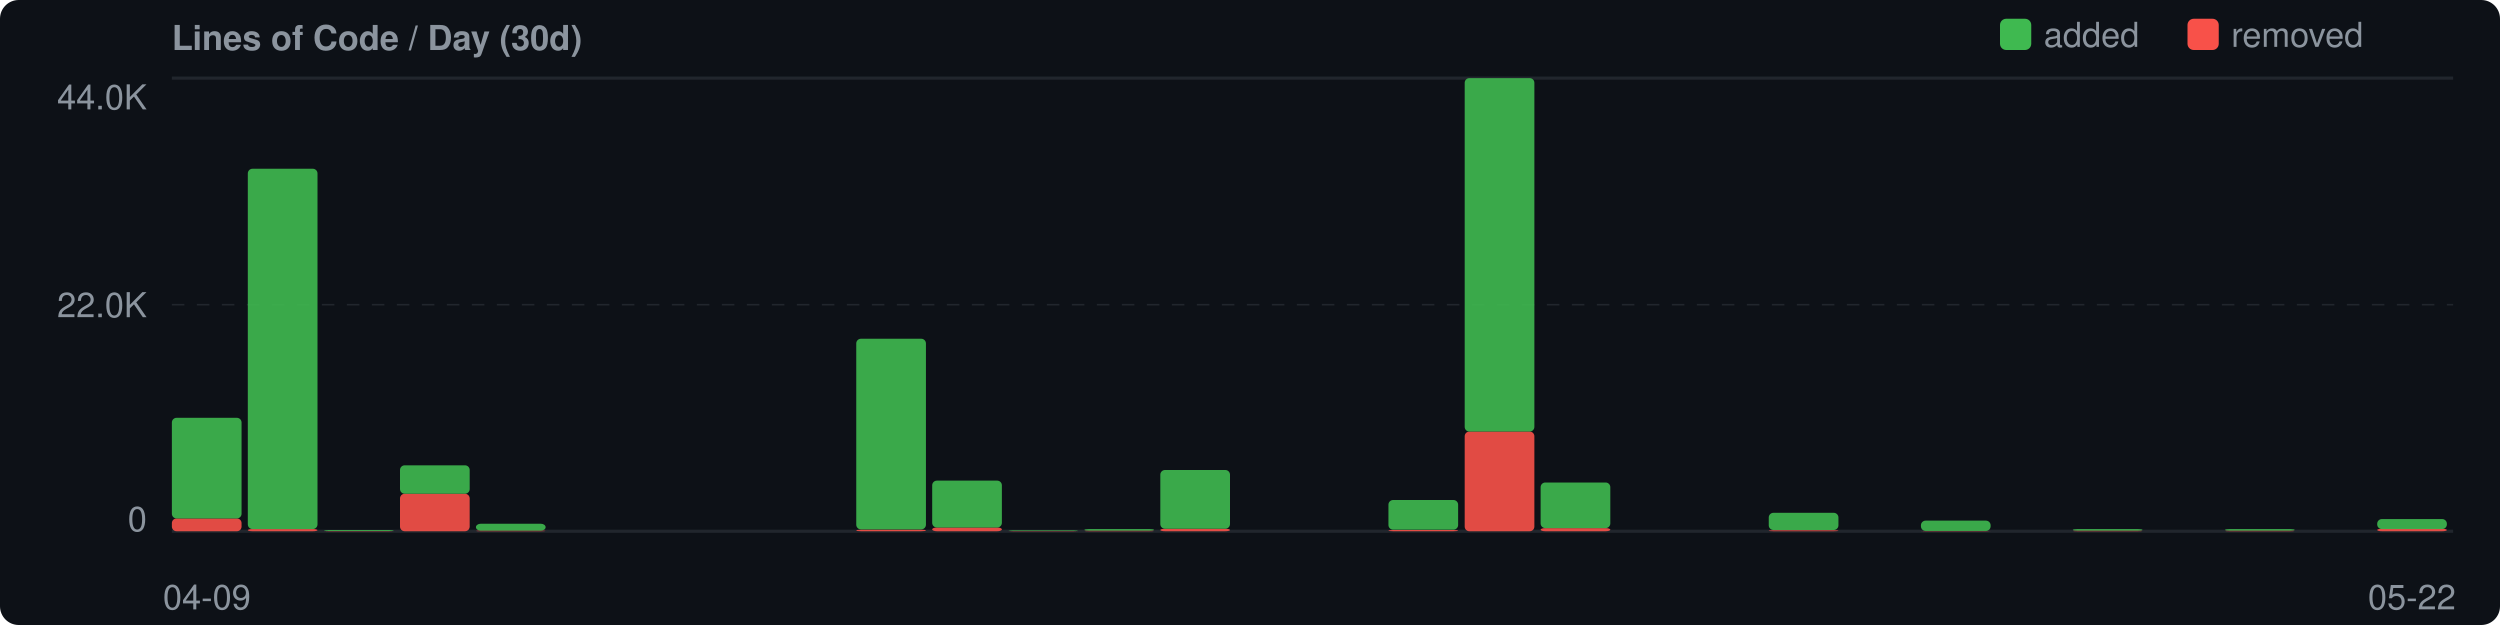
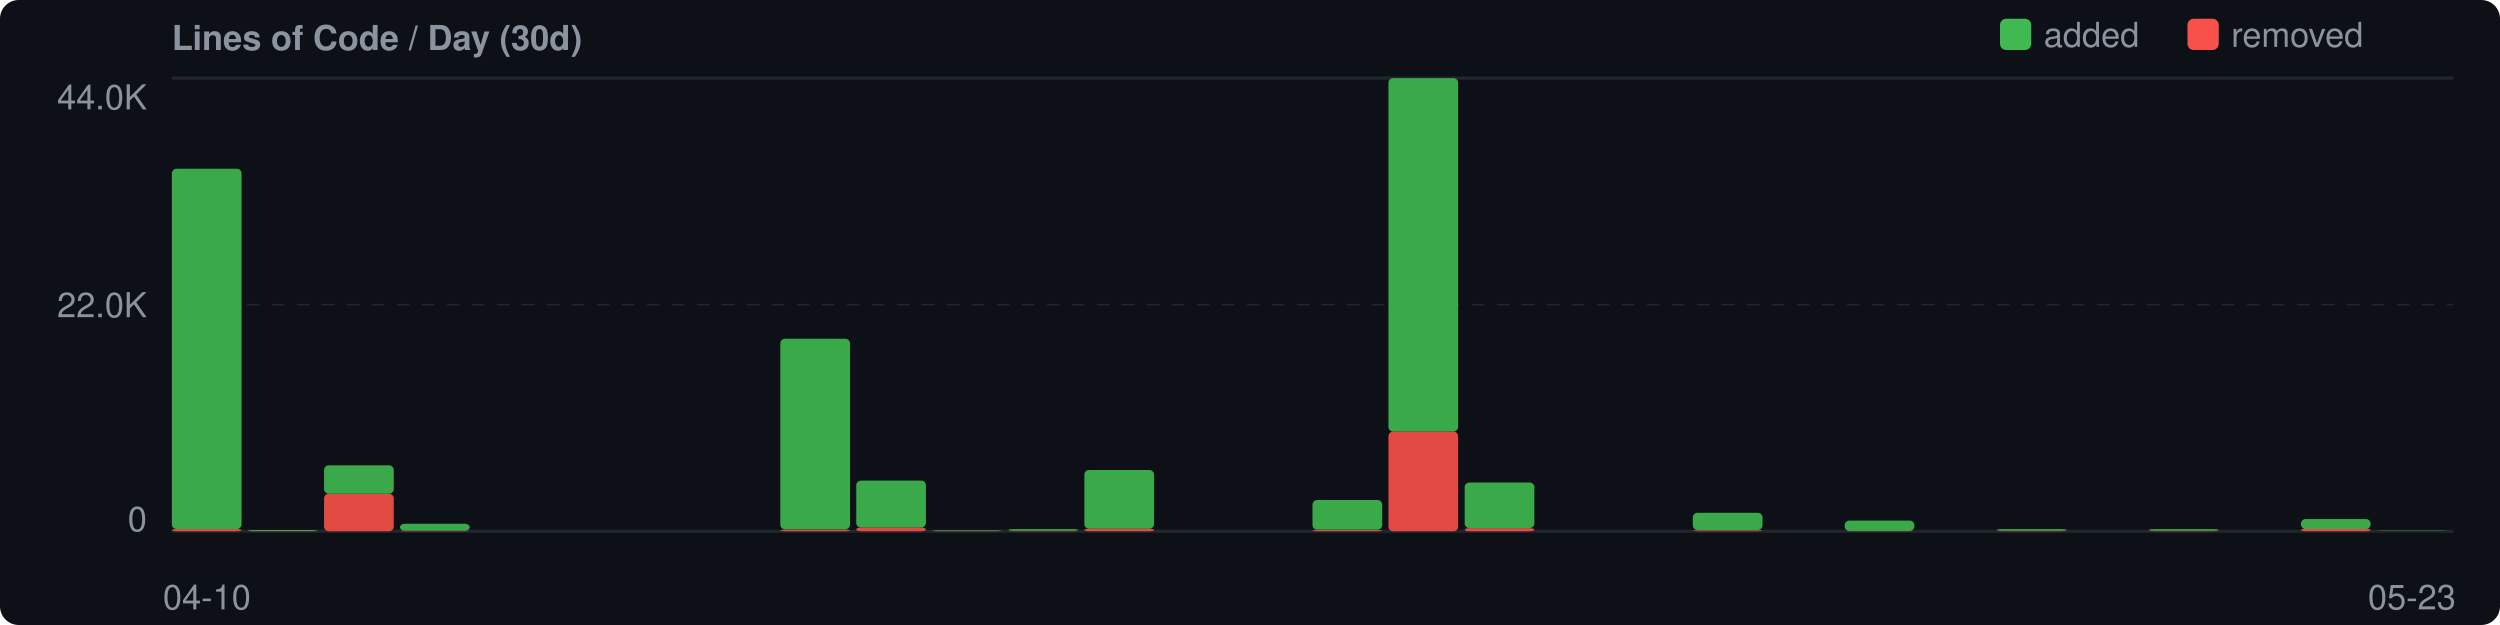
<svg xmlns="http://www.w3.org/2000/svg" width="800" height="200" viewBox="0 0 800 200">
  <rect width="800" height="200" fill="#0d1117" rx="6" />
  <style>text { font-family: system-ui, -apple-system, 'Segoe UI', Helvetica, Arial, sans-serif; fill: #8b949e; font-size: 11px; }</style>
  <text x="55" y="16" fill="#c9d1d9" font-size="13" font-weight="600">Lines of Code / Day (30d)</text>
  <rect x="640" y="6" width="10" height="10" fill="#3fb950" rx="2" />
  <text x="654" y="15" font-size="10" fill="#c9d1d9">added</text>
  <rect x="700" y="6" width="10" height="10" fill="#f85149" rx="2" />
  <text x="714" y="15" font-size="10" fill="#c9d1d9">removed</text>
  <text x="47" y="35" text-anchor="end" font-size="10">44.0K</text>
  <text x="47" y="170" text-anchor="end" font-size="10">0</text>
  <line x1="55" y1="25" x2="785" y2="25" stroke="#21262d" stroke-width="1" />
  <line x1="55" y1="170" x2="785" y2="170" stroke="#21262d" stroke-width="1" />
  <line x1="55" y1="97.5" x2="785" y2="97.5" stroke="#21262d" stroke-width="0.5" stroke-dasharray="4,4" />
  <text x="47" y="101.5" text-anchor="end" font-size="10">22.0K</text>
-   <rect x="55.0" y="165.9" width="22.3" height="4.1" fill="#f85149" rx="1.5" opacity="0.9" />
-   <rect x="55.0" y="133.7" width="22.3" height="32.2" fill="#3fb950" rx="1.5" opacity="0.9" />
-   <text x="66.2" y="195" text-anchor="middle" font-size="10">04-09</text>
-   <rect x="79.3" y="169.3" width="22.3" height="0.7" fill="#f85149" rx="1.5" opacity="0.9" />
-   <rect x="79.3" y="54.0" width="22.3" height="115.3" fill="#3fb950" rx="1.5" opacity="0.9" />
-   <rect x="103.7" y="169.9" width="22.3" height="0.1" fill="#f85149" rx="1.5" opacity="0.9" />
-   <rect x="103.7" y="169.6" width="22.3" height="0.3" fill="#3fb950" rx="1.5" opacity="0.9" />
-   <rect x="128.0" y="158.0" width="22.3" height="12.0" fill="#f85149" rx="1.5" opacity="0.9" />
-   <rect x="128.0" y="148.9" width="22.3" height="9.1" fill="#3fb950" rx="1.5" opacity="0.9" />
-   <rect x="152.3" y="169.8" width="22.3" height="0.2" fill="#f85149" rx="1.5" opacity="0.9" />
-   <rect x="152.3" y="167.6" width="22.3" height="2.2" fill="#3fb950" rx="1.5" opacity="0.9" />
-   <rect x="225.3" y="170.0" width="22.3" height="0.0" fill="#f85149" rx="1.5" opacity="0.9" />
-   <rect x="225.3" y="169.9" width="22.3" height="0.0" fill="#3fb950" rx="1.5" opacity="0.9" />
-   <rect x="274.0" y="169.5" width="22.3" height="0.5" fill="#f85149" rx="1.5" opacity="0.9" />
-   <rect x="274.0" y="108.4" width="22.3" height="61.0" fill="#3fb950" rx="1.5" opacity="0.9" />
-   <rect x="298.3" y="168.8" width="22.3" height="1.2" fill="#f85149" rx="1.5" opacity="0.9" />
-   <rect x="298.3" y="153.8" width="22.3" height="15.0" fill="#3fb950" rx="1.5" opacity="0.9" />
-   <rect x="322.7" y="169.9" width="22.3" height="0.1" fill="#f85149" rx="1.5" opacity="0.9" />
-   <rect x="322.7" y="169.7" width="22.3" height="0.2" fill="#3fb950" rx="1.5" opacity="0.9" />
-   <rect x="347.0" y="169.8" width="22.3" height="0.2" fill="#f85149" rx="1.5" opacity="0.9" />
-   <rect x="347.0" y="169.3" width="22.3" height="0.5" fill="#3fb950" rx="1.5" opacity="0.9" />
-   <rect x="371.3" y="169.2" width="22.3" height="0.8" fill="#f85149" rx="1.5" opacity="0.9" />
-   <rect x="371.3" y="150.4" width="22.3" height="18.8" fill="#3fb950" rx="1.5" opacity="0.9" />
-   <rect x="444.3" y="169.6" width="22.3" height="0.4" fill="#f85149" rx="1.5" opacity="0.9" />
-   <rect x="444.3" y="160.0" width="22.3" height="9.5" fill="#3fb950" rx="1.5" opacity="0.9" />
-   <rect x="468.7" y="138.1" width="22.3" height="31.9" fill="#f85149" rx="1.5" opacity="0.9" />
-   <rect x="468.7" y="25.0" width="22.3" height="113.1" fill="#3fb950" rx="1.5" opacity="0.9" />
-   <rect x="493.0" y="169.0" width="22.3" height="1.0" fill="#f85149" rx="1.5" opacity="0.9" />
-   <rect x="493.0" y="154.4" width="22.3" height="14.6" fill="#3fb950" rx="1.5" opacity="0.9" />
-   <rect x="517.3" y="170.0" width="22.3" height="0.0" fill="#f85149" rx="1.5" opacity="0.9" />
-   <rect x="517.3" y="170.0" width="22.3" height="0.0" fill="#3fb950" rx="1.5" opacity="0.9" />
-   <rect x="566.0" y="169.7" width="22.3" height="0.3" fill="#f85149" rx="1.5" opacity="0.9" />
-   <rect x="566.0" y="164.1" width="22.3" height="5.5" fill="#3fb950" rx="1.5" opacity="0.9" />
-   <rect x="614.7" y="169.9" width="22.3" height="0.1" fill="#f85149" rx="1.5" opacity="0.9" />
-   <rect x="614.7" y="166.6" width="22.3" height="3.3" fill="#3fb950" rx="1.5" opacity="0.9" />
-   <rect x="663.3" y="169.8" width="22.3" height="0.2" fill="#f85149" rx="1.5" opacity="0.9" />
-   <rect x="663.3" y="169.3" width="22.3" height="0.5" fill="#3fb950" rx="1.5" opacity="0.9" />
-   <rect x="712.0" y="169.8" width="22.3" height="0.2" fill="#f85149" rx="1.5" opacity="0.9" />
-   <rect x="712.0" y="169.3" width="22.3" height="0.5" fill="#3fb950" rx="1.5" opacity="0.9" />
-   <rect x="760.7" y="169.2" width="22.3" height="0.8" fill="#f85149" rx="1.5" opacity="0.9" />
-   <rect x="760.7" y="166.1" width="22.3" height="3.2" fill="#3fb950" rx="1.5" opacity="0.9" />
-   <text x="771.8" y="195" text-anchor="middle" font-size="10">05-22</text>
+   <rect x="55.0" y="169.3" width="22.3" height="0.7" fill="#f85149" rx="1.5" opacity="0.9" />
+   <rect x="55.0" y="54.0" width="22.3" height="115.3" fill="#3fb950" rx="1.5" opacity="0.9" />
+   <text x="66.2" y="195" text-anchor="middle" font-size="10">04-10</text>
+   <rect x="79.3" y="169.9" width="22.3" height="0.1" fill="#f85149" rx="1.5" opacity="0.9" />
+   <rect x="79.3" y="169.6" width="22.3" height="0.3" fill="#3fb950" rx="1.5" opacity="0.9" />
+   <rect x="103.7" y="158.0" width="22.3" height="12.0" fill="#f85149" rx="1.5" opacity="0.9" />
+   <rect x="103.7" y="148.9" width="22.3" height="9.1" fill="#3fb950" rx="1.5" opacity="0.9" />
+   <rect x="128.0" y="169.8" width="22.3" height="0.2" fill="#f85149" rx="1.5" opacity="0.9" />
+   <rect x="128.0" y="167.6" width="22.3" height="2.2" fill="#3fb950" rx="1.5" opacity="0.9" />
+   <rect x="201.0" y="170.0" width="22.3" height="0.0" fill="#f85149" rx="1.5" opacity="0.9" />
+   <rect x="201.0" y="169.9" width="22.3" height="0.0" fill="#3fb950" rx="1.5" opacity="0.9" />
+   <rect x="249.7" y="169.5" width="22.3" height="0.5" fill="#f85149" rx="1.5" opacity="0.9" />
+   <rect x="249.7" y="108.4" width="22.3" height="61.0" fill="#3fb950" rx="1.5" opacity="0.9" />
+   <rect x="274.0" y="168.8" width="22.3" height="1.2" fill="#f85149" rx="1.5" opacity="0.9" />
+   <rect x="274.0" y="153.8" width="22.3" height="15.0" fill="#3fb950" rx="1.5" opacity="0.9" />
+   <rect x="298.3" y="169.9" width="22.3" height="0.1" fill="#f85149" rx="1.5" opacity="0.9" />
+   <rect x="298.3" y="169.7" width="22.3" height="0.2" fill="#3fb950" rx="1.5" opacity="0.9" />
+   <rect x="322.7" y="169.8" width="22.3" height="0.2" fill="#f85149" rx="1.5" opacity="0.9" />
+   <rect x="322.7" y="169.3" width="22.3" height="0.5" fill="#3fb950" rx="1.5" opacity="0.9" />
+   <rect x="347.0" y="169.2" width="22.3" height="0.8" fill="#f85149" rx="1.5" opacity="0.9" />
+   <rect x="347.0" y="150.4" width="22.3" height="18.8" fill="#3fb950" rx="1.5" opacity="0.9" />
+   <rect x="420.0" y="169.6" width="22.3" height="0.4" fill="#f85149" rx="1.5" opacity="0.9" />
+   <rect x="420.0" y="160.0" width="22.3" height="9.5" fill="#3fb950" rx="1.5" opacity="0.9" />
+   <rect x="444.3" y="138.1" width="22.3" height="31.9" fill="#f85149" rx="1.5" opacity="0.9" />
+   <rect x="444.3" y="25.0" width="22.3" height="113.1" fill="#3fb950" rx="1.5" opacity="0.9" />
+   <rect x="468.7" y="169.0" width="22.3" height="1.0" fill="#f85149" rx="1.5" opacity="0.9" />
+   <rect x="468.7" y="154.4" width="22.3" height="14.6" fill="#3fb950" rx="1.5" opacity="0.9" />
+   <rect x="493.0" y="170.0" width="22.3" height="0.0" fill="#f85149" rx="1.5" opacity="0.9" />
+   <rect x="493.0" y="170.0" width="22.3" height="0.0" fill="#3fb950" rx="1.5" opacity="0.9" />
+   <rect x="541.7" y="169.7" width="22.3" height="0.3" fill="#f85149" rx="1.5" opacity="0.9" />
+   <rect x="541.7" y="164.1" width="22.3" height="5.5" fill="#3fb950" rx="1.5" opacity="0.9" />
+   <rect x="590.3" y="169.9" width="22.3" height="0.1" fill="#f85149" rx="1.5" opacity="0.9" />
+   <rect x="590.3" y="166.6" width="22.3" height="3.3" fill="#3fb950" rx="1.5" opacity="0.9" />
+   <rect x="639.0" y="169.8" width="22.3" height="0.2" fill="#f85149" rx="1.5" opacity="0.9" />
+   <rect x="639.0" y="169.3" width="22.3" height="0.5" fill="#3fb950" rx="1.5" opacity="0.9" />
+   <rect x="687.7" y="169.8" width="22.3" height="0.2" fill="#f85149" rx="1.5" opacity="0.9" />
+   <rect x="687.7" y="169.3" width="22.3" height="0.5" fill="#3fb950" rx="1.5" opacity="0.9" />
+   <rect x="736.3" y="169.2" width="22.3" height="0.8" fill="#f85149" rx="1.5" opacity="0.9" />
+   <rect x="736.3" y="166.1" width="22.3" height="3.2" fill="#3fb950" rx="1.5" opacity="0.9" />
+   <rect x="760.7" y="170.0" width="22.3" height="0.0" fill="#f85149" rx="1.5" opacity="0.9" />
+   <rect x="760.7" y="169.8" width="22.3" height="0.1" fill="#3fb950" rx="1.5" opacity="0.9" />
+   <text x="771.8" y="195" text-anchor="middle" font-size="10">05-23</text>
</svg>
